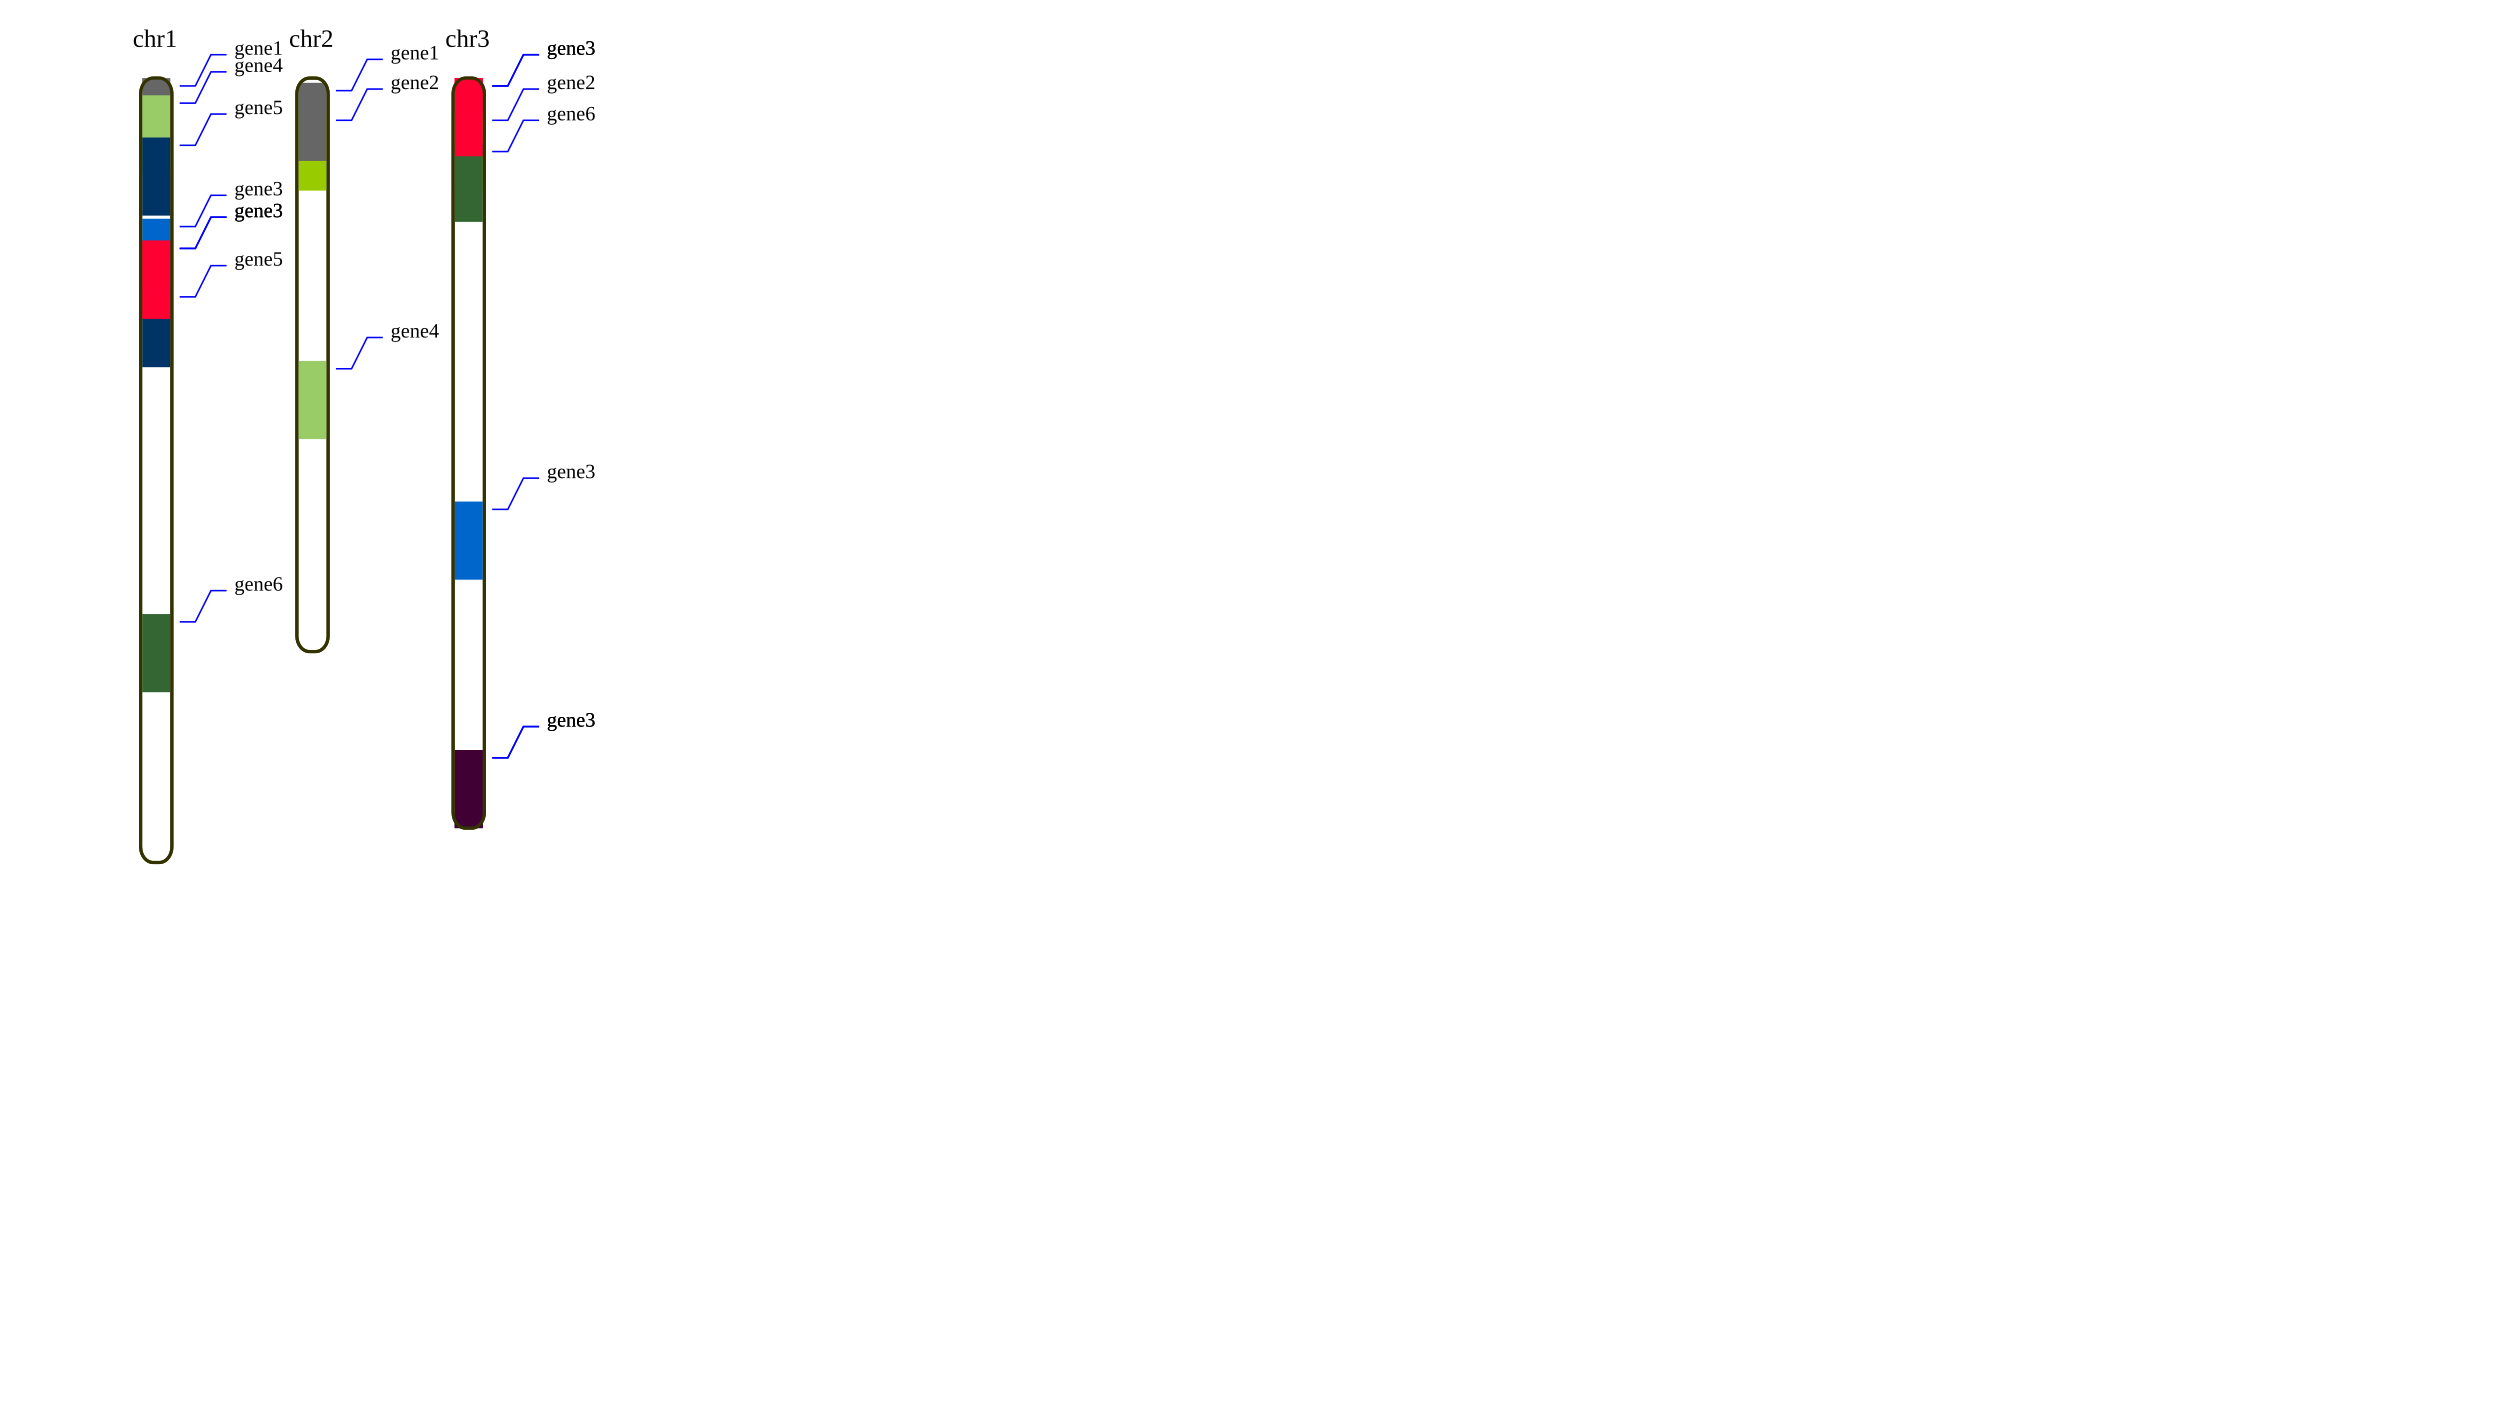
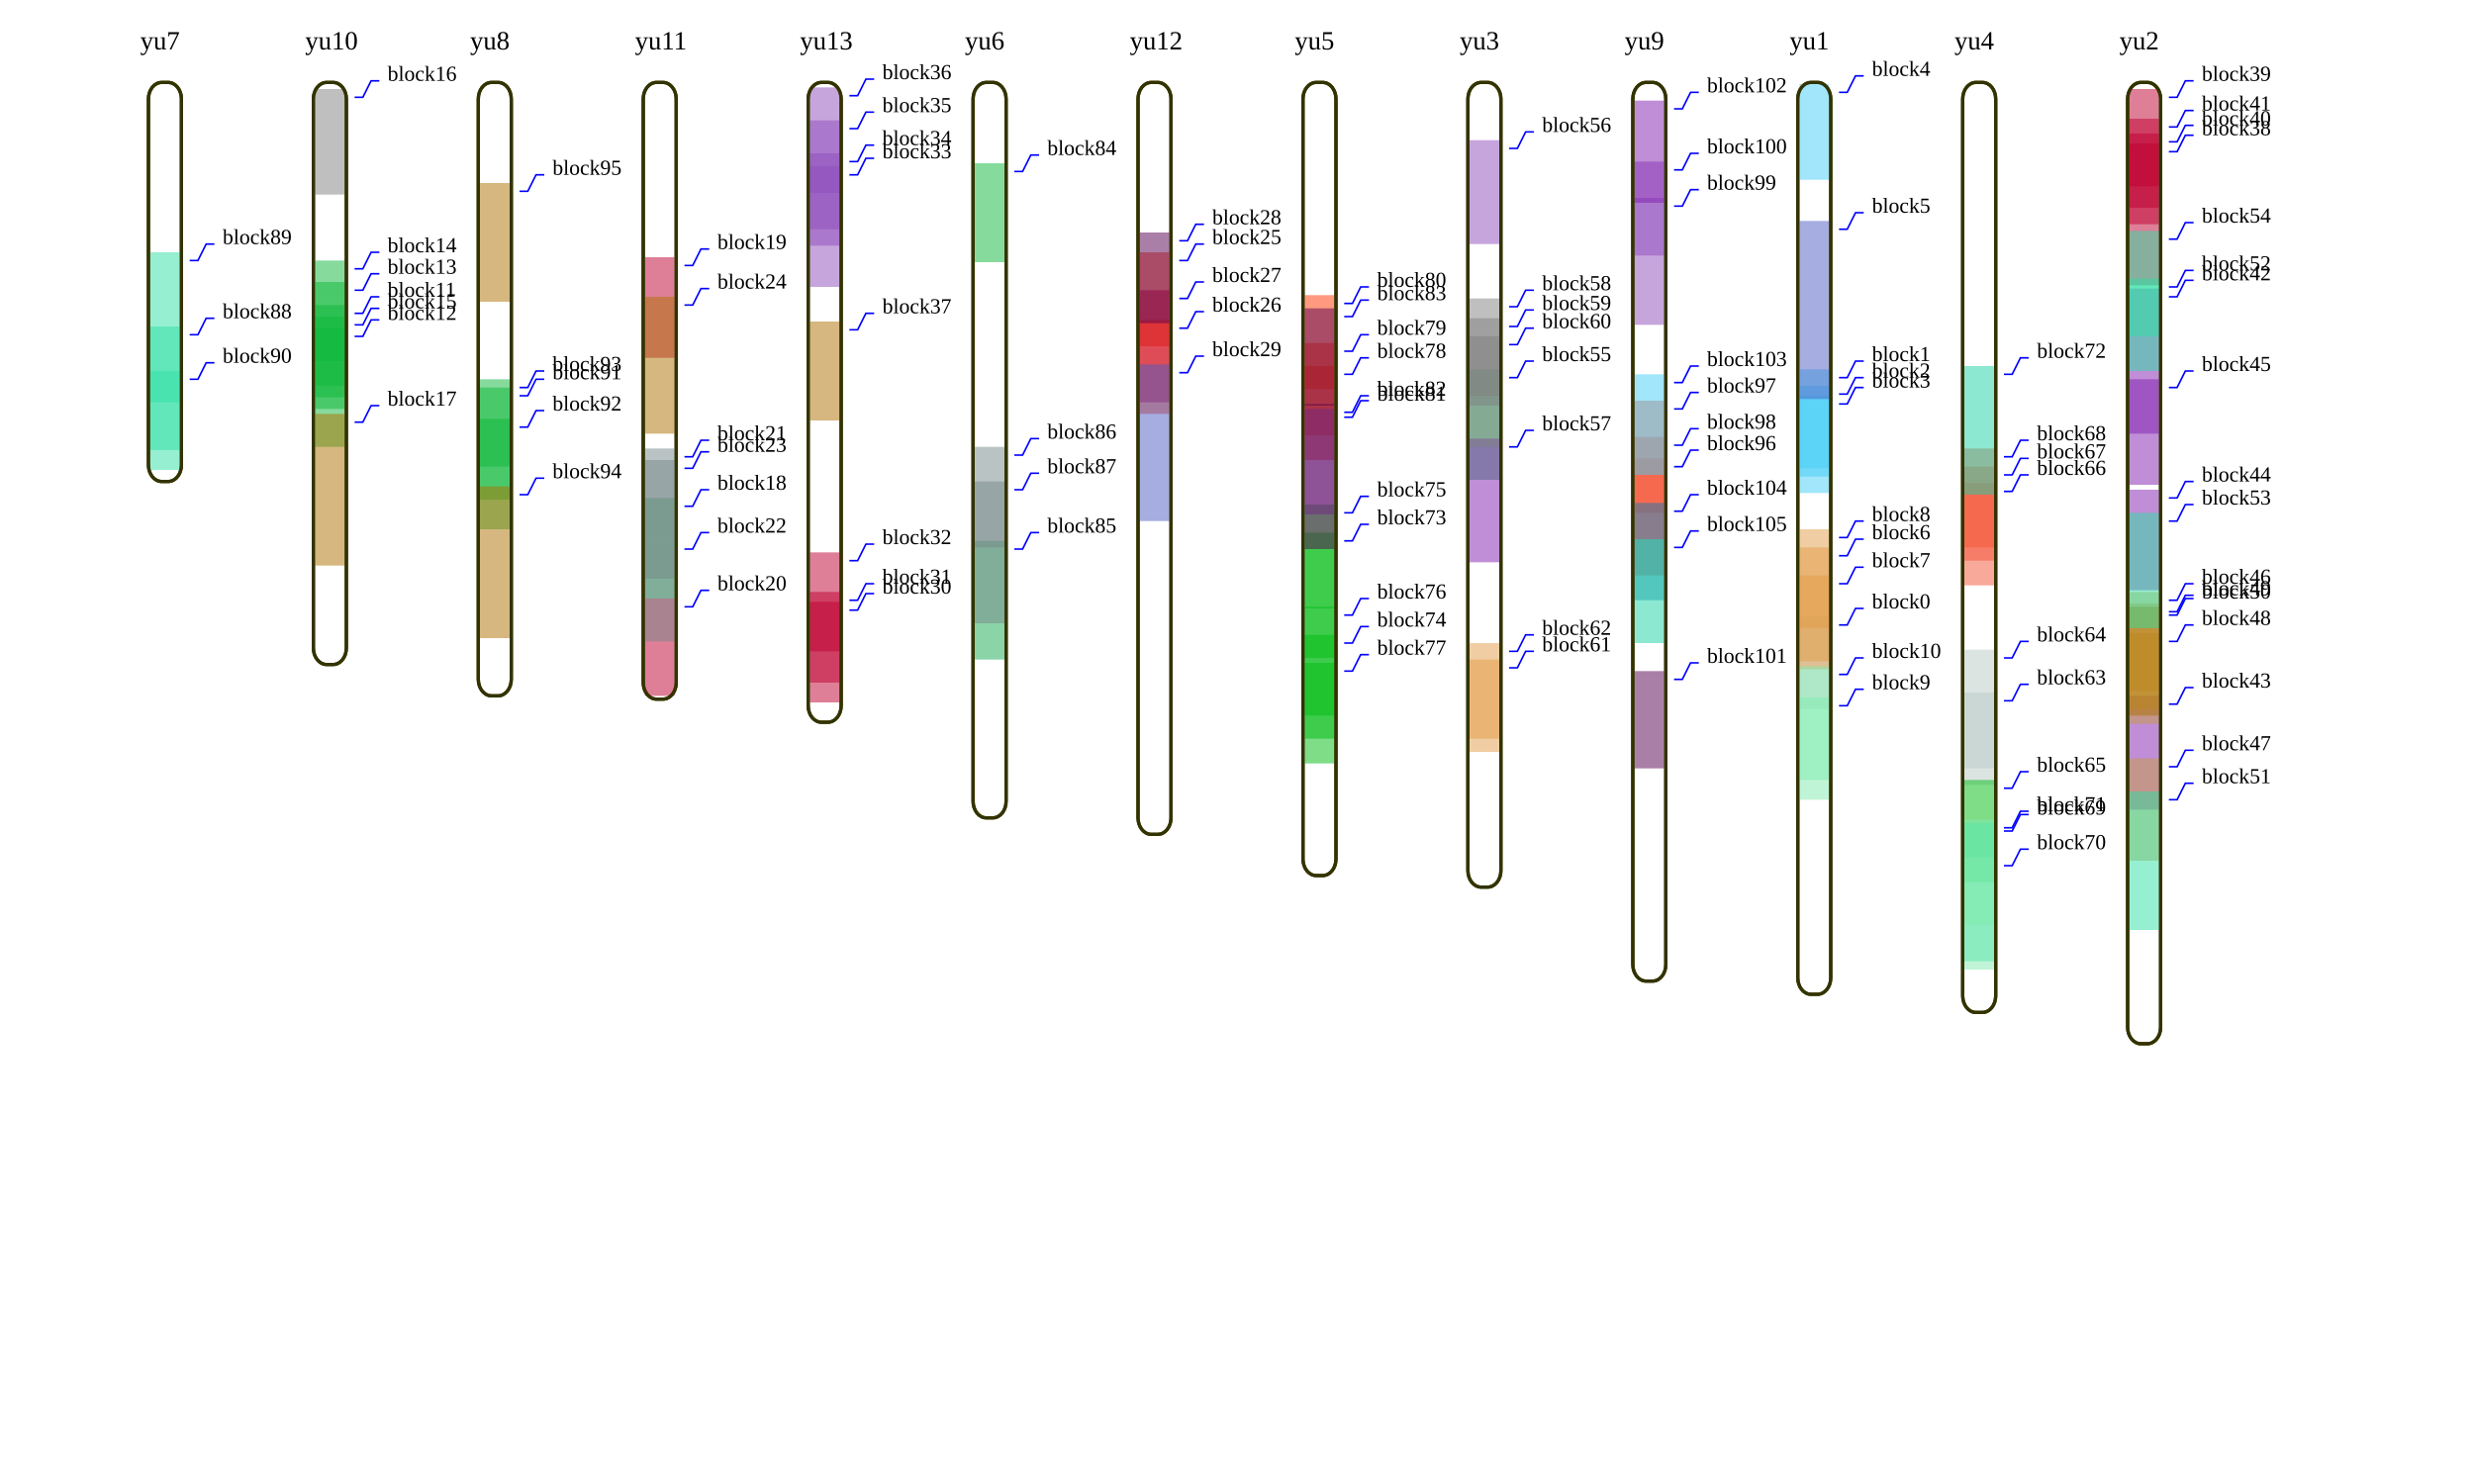
- <svg xmlns="http://www.w3.org/2000/svg" baseProfile="full" height="900" version="1.1" width="1600">
+ <svg xmlns="http://www.w3.org/2000/svg" baseProfile="full" height="900" version="1.1" width="1500">
  <defs />
-   <g id="chr1" stroke="green">
-     <rect fill="none" height="502" rx="8px" ry="10px" stroke="#333300" stroke-width="2px" width="20" x="90" y="50" />
-     <text fill="black" font-size="16" stroke-width="0" x="85" y="30">chr1</text>
-     <polyline fill="none" points="115,55 125,55 135,35 145,35" stroke="blue" />
-     <text fill="black" font-size="13" stroke-width="0" x="150" y="35">gene1</text>
-     <rect fill="#666666" height="50" stroke="black" stroke-width="0" width="18" x="91" y="50" />
-     <polyline fill="none" points="115,145 125,145 135,125 145,125" stroke="blue" />
-     <text fill="black" font-size="13" stroke-width="0" x="150" y="125">gene3</text>
-     <rect fill="#0066CC" height="50" stroke="black" stroke-width="0" width="18" x="91" y="140" />
-     <polyline fill="none" points="115,66 125,66 135,46 145,46" stroke="blue" />
-     <text fill="black" font-size="13" stroke-width="0" x="150" y="46">gene4</text>
-     <rect fill="#99CC66" height="50" stroke="black" stroke-width="0" width="18" x="91" y="61" />
-     <polyline fill="none" points="115,190 125,190 135,170 145,170" stroke="blue" />
-     <text fill="black" font-size="13" stroke-width="0" x="150" y="170">gene5</text>
-     <rect fill="#003366" height="50" stroke="black" stroke-width="0" width="18" x="91" y="185" />
-     <polyline fill="none" points="115,398 125,398 135,378 145,378" stroke="blue" />
-     <text fill="black" font-size="13" stroke-width="0" x="150" y="378">gene6</text>
-     <rect fill="#336633" height="50" stroke="black" stroke-width="0" width="18" x="91" y="393" />
-     <polyline fill="none" points="115,159 125,159 135,139 145,139" stroke="blue" />
-     <text fill="black" font-size="13" stroke-width="0" x="150" y="139">gene3</text>
-     <rect fill="#FF0033" height="50" stroke="black" stroke-width="0" width="18" x="91" y="154" />
-     <polyline fill="none" points="115,93 125,93 135,73 145,73" stroke="blue" />
-     <text fill="black" font-size="13" stroke-width="0" x="150" y="73">gene5</text>
-     <rect fill="#003366" height="50" stroke="black" stroke-width="0" width="18" x="91" y="88" />
-     <polyline fill="none" points="115,159 125,159 135,139 145,139" stroke="blue" />
-     <text fill="black" font-size="13" stroke-width="0" x="150" y="139">gene3</text>
-     <rect fill="#FF0033" height="50" stroke="black" stroke-width="0" width="18" x="91" y="154" />
-     <rect fill="none" height="502" rx="8px" ry="10px" stroke="#333300" stroke-width="2px" width="20" x="90" y="50" />
-   </g>
-   <g id="chr2" stroke="green">
-     <rect fill="none" height="367" rx="8px" ry="10px" stroke="#333300" stroke-width="2px" width="20" x="190" y="50" />
-     <text fill="black" font-size="16" stroke-width="0" x="185" y="30">chr2</text>
-     <polyline fill="none" points="215,77 225,77 235,57 245,57" stroke="blue" />
-     <text fill="black" font-size="13" stroke-width="0" x="250" y="57">gene2</text>
-     <rect fill="#99CC00" height="50" stroke="black" stroke-width="0" width="18" x="191" y="72" />
-     <polyline fill="none" points="215,58 225,58 235,38 245,38" stroke="blue" />
-     <text fill="black" font-size="13" stroke-width="0" x="250" y="38">gene1</text>
-     <rect fill="#666666" height="50" stroke="black" stroke-width="0" width="18" x="191" y="53" />
-     <polyline fill="none" points="215,236 225,236 235,216 245,216" stroke="blue" />
-     <text fill="black" font-size="13" stroke-width="0" x="250" y="216">gene4</text>
-     <rect fill="#99CC66" height="50" stroke="black" stroke-width="0" width="18" x="191" y="231" />
-     <rect fill="none" height="367" rx="8px" ry="10px" stroke="#333300" stroke-width="2px" width="20" x="190" y="50" />
-   </g>
-   <g id="chr3" stroke="green">
-     <rect fill="none" height="480" rx="8px" ry="10px" stroke="#333300" stroke-width="2px" width="20" x="290" y="50" />
-     <text fill="black" font-size="16" stroke-width="0" x="285" y="30">chr3</text>
-     <polyline fill="none" points="315,55 325,55 335,35 345,35" stroke="blue" />
-     <text fill="black" font-size="13" stroke-width="0" x="350" y="35">gene3</text>
-     <rect fill="#FF0033" height="50" stroke="black" stroke-width="0" width="18" x="291" y="50" />
-     <polyline fill="none" points="315,485 325,485 335,465 345,465" stroke="blue" />
-     <text fill="black" font-size="13" stroke-width="0" x="350" y="465">gene3</text>
-     <rect fill="#400033" height="50" stroke="black" stroke-width="0" width="18" x="291" y="480" />
-     <polyline fill="none" points="315,77 325,77 335,57 345,57" stroke="blue" />
-     <text fill="black" font-size="13" stroke-width="0" x="350" y="57">gene2</text>
-     <rect fill="#99CC00" height="50" stroke="black" stroke-width="0" width="18" x="291" y="72" />
-     <polyline fill="none" points="315,326 325,326 335,306 345,306" stroke="blue" />
-     <text fill="black" font-size="13" stroke-width="0" x="350" y="306">gene3</text>
-     <rect fill="#0066CC" height="50" stroke="black" stroke-width="0" width="18" x="291" y="321" />
-     <polyline fill="none" points="315,97 325,97 335,77 345,77" stroke="blue" />
-     <text fill="black" font-size="13" stroke-width="0" x="350" y="77">gene6</text>
-     <rect fill="#336633" height="50" stroke="black" stroke-width="0" width="18" x="291" y="92" />
-     <polyline fill="none" points="315,55 325,55 335,35 345,35" stroke="blue" />
-     <text fill="black" font-size="13" stroke-width="0" x="350" y="35">gene3</text>
-     <rect fill="#FF0033" height="50" stroke="black" stroke-width="0" width="18" x="291" y="50" />
-     <polyline fill="none" points="315,485 325,485 335,465 345,465" stroke="blue" />
-     <text fill="black" font-size="13" stroke-width="0" x="350" y="465">gene3</text>
-     <rect fill="#400033" height="50" stroke="black" stroke-width="0" width="18" x="291" y="480" />
-     <rect fill="none" height="480" rx="8px" ry="10px" stroke="#333300" stroke-width="2px" width="20" x="290" y="50" />
+   <g id="yu7" stroke="green">
+     <rect fill="none" height="242" rx="8px" ry="10px" stroke="#333300" stroke-width="2px" width="20" x="90" y="50" />
+     <text fill="black" font-size="16" stroke-width="0" x="85" y="30">yu7</text>
+     <polyline fill="none" points="115,203 120,203 125,193 130,193" stroke="blue" />
+     <text fill="black" font-size="13" stroke-width="0" x="135" y="193">block88</text>
+     <rect fill="#2edfa3" height="75" opacity="0.5" stroke="black" stroke-width="0" width="18" x="91" y="198" />
+     <polyline fill="none" points="115,158 120,158 125,148 130,148" stroke="blue" />
+     <text fill="black" font-size="13" stroke-width="0" x="135" y="148">block89</text>
+     <rect fill="#2edfa3" height="91" opacity="0.5" stroke="black" stroke-width="0" width="18" x="91" y="153" />
+     <polyline fill="none" points="115,230 120,230 125,220 130,220" stroke="blue" />
+     <text fill="black" font-size="13" stroke-width="0" x="135" y="220">block90</text>
+     <rect fill="#2edfa3" height="60" opacity="0.5" stroke="black" stroke-width="0" width="18" x="91" y="225" />
+     <rect fill="none" height="242" rx="8px" ry="10px" stroke="#333300" stroke-width="2px" width="20" x="90" y="50" />
+   </g>
+   <g id="yu10" stroke="green">
+     <rect fill="none" height="353" rx="8px" ry="10px" stroke="#333300" stroke-width="2px" width="20" x="190" y="50" />
+     <text fill="black" font-size="16" stroke-width="0" x="185" y="30">yu10</text>
+     <polyline fill="none" points="215,190 220,190 225,180 230,180" stroke="blue" />
+     <text fill="black" font-size="13" stroke-width="0" x="235" y="180">block11</text>
+     <rect fill="#0eb83a" height="56" opacity="0.5" stroke="black" stroke-width="0" width="18" x="191" y="185" />
+     <polyline fill="none" points="215,204 220,204 225,194 230,194" stroke="blue" />
+     <text fill="black" font-size="13" stroke-width="0" x="235" y="194">block12</text>
+     <rect fill="#0eb83a" height="72" opacity="0.5" stroke="black" stroke-width="0" width="18" x="191" y="199" />
+     <polyline fill="none" points="215,176 220,176 225,166 230,166" stroke="blue" />
+     <text fill="black" font-size="13" stroke-width="0" x="235" y="166">block13</text>
+     <rect fill="#0eb83a" height="63" opacity="0.5" stroke="black" stroke-width="0" width="18" x="191" y="171" />
+     <polyline fill="none" points="215,163 220,163 225,153 230,153" stroke="blue" />
+     <text fill="black" font-size="13" stroke-width="0" x="235" y="153">block14</text>
+     <rect fill="#0eb83a" height="61" opacity="0.5" stroke="black" stroke-width="0" width="18" x="191" y="158" />
+     <polyline fill="none" points="215,197 220,197 225,187 230,187" stroke="blue" />
+     <text fill="black" font-size="13" stroke-width="0" x="235" y="187">block15</text>
+     <rect fill="#0eb83a" height="56" opacity="0.5" stroke="black" stroke-width="0" width="18" x="191" y="192" />
+     <polyline fill="none" points="215,59 220,59 225,49 230,49" stroke="blue" />
+     <text fill="black" font-size="13" stroke-width="0" x="235" y="49">block16</text>
+     <rect fill="#808080" height="64" opacity="0.5" stroke="black" stroke-width="0" width="18" x="191" y="54" />
+     <polyline fill="none" points="215,256 220,256 225,246 230,246" stroke="blue" />
+     <text fill="black" font-size="13" stroke-width="0" x="235" y="246">block17</text>
+     <rect fill="#ae7000" height="92" opacity="0.5" stroke="black" stroke-width="0" width="18" x="191" y="251" />
+     <rect fill="none" height="353" rx="8px" ry="10px" stroke="#333300" stroke-width="2px" width="20" x="190" y="50" />
+   </g>
+   <g id="yu8" stroke="green">
+     <rect fill="none" height="372" rx="8px" ry="10px" stroke="#333300" stroke-width="2px" width="20" x="290" y="50" />
+     <text fill="black" font-size="16" stroke-width="0" x="285" y="30">yu8</text>
+     <polyline fill="none" points="315,240 320,240 325,230 330,230" stroke="blue" />
+     <text fill="black" font-size="13" stroke-width="0" x="335" y="230">block91</text>
+     <rect fill="#0eb83a" height="68" opacity="0.5" stroke="black" stroke-width="0" width="18" x="291" y="235" />
+     <polyline fill="none" points="315,259 320,259 325,249 330,249" stroke="blue" />
+     <text fill="black" font-size="13" stroke-width="0" x="335" y="249">block92</text>
+     <rect fill="#0eb83a" height="67" opacity="0.5" stroke="black" stroke-width="0" width="18" x="291" y="254" />
+     <polyline fill="none" points="315,235 320,235 325,225 330,225" stroke="blue" />
+     <text fill="black" font-size="13" stroke-width="0" x="335" y="225">block93</text>
+     <rect fill="#0eb83a" height="53" opacity="0.5" stroke="black" stroke-width="0" width="18" x="291" y="230" />
+     <polyline fill="none" points="315,300 320,300 325,290 330,290" stroke="blue" />
+     <text fill="black" font-size="13" stroke-width="0" x="335" y="290">block94</text>
+     <rect fill="#ae7000" height="92" opacity="0.5" stroke="black" stroke-width="0" width="18" x="291" y="295" />
+     <polyline fill="none" points="315,116 320,116 325,106 330,106" stroke="blue" />
+     <text fill="black" font-size="13" stroke-width="0" x="335" y="106">block95</text>
+     <rect fill="#ae7000" height="72" opacity="0.5" stroke="black" stroke-width="0" width="18" x="291" y="111" />
+     <rect fill="none" height="372" rx="8px" ry="10px" stroke="#333300" stroke-width="2px" width="20" x="290" y="50" />
+   </g>
+   <g id="yu11" stroke="green">
+     <rect fill="none" height="374" rx="8px" ry="10px" stroke="#333300" stroke-width="2px" width="20" x="390" y="50" />
+     <text fill="black" font-size="16" stroke-width="0" x="385" y="30">yu11</text>
+     <polyline fill="none" points="415,307 420,307 425,297 430,297" stroke="blue" />
+     <text fill="black" font-size="13" stroke-width="0" x="435" y="297">block18</text>
+     <rect fill="#16a951" height="61" opacity="0.5" stroke="black" stroke-width="0" width="18" x="391" y="302" />
+     <polyline fill="none" points="415,161 420,161 425,151 430,151" stroke="blue" />
+     <text fill="black" font-size="13" stroke-width="0" x="435" y="151">block19</text>
+     <rect fill="#be002f" height="61" opacity="0.5" stroke="black" stroke-width="0" width="18" x="391" y="156" />
+     <polyline fill="none" points="415,368 420,368 425,358 430,358" stroke="blue" />
+     <text fill="black" font-size="13" stroke-width="0" x="435" y="358">block20</text>
+     <rect fill="#be002f" height="59" opacity="0.5" stroke="black" stroke-width="0" width="18" x="391" y="363" />
+     <polyline fill="none" points="415,277 420,277 425,267 430,267" stroke="blue" />
+     <text fill="black" font-size="13" stroke-width="0" x="435" y="267">block21</text>
+     <rect fill="#75878a" height="56" opacity="0.5" stroke="black" stroke-width="0" width="18" x="391" y="272" />
+     <polyline fill="none" points="415,333 420,333 425,323 430,323" stroke="blue" />
+     <text fill="black" font-size="13" stroke-width="0" x="435" y="323">block22</text>
+     <rect fill="#75878a" height="61" opacity="0.5" stroke="black" stroke-width="0" width="18" x="391" y="328" />
+     <polyline fill="none" points="415,284 420,284 425,274 430,274" stroke="blue" />
+     <text fill="black" font-size="13" stroke-width="0" x="435" y="274">block23</text>
+     <rect fill="#75878a" height="72" opacity="0.5" stroke="black" stroke-width="0" width="18" x="391" y="279" />
+     <polyline fill="none" points="415,185 420,185 425,175 430,175" stroke="blue" />
+     <text fill="black" font-size="13" stroke-width="0" x="435" y="175">block24</text>
+     <rect fill="#ae7000" height="83" opacity="0.5" stroke="black" stroke-width="0" width="18" x="391" y="180" />
+     <rect fill="none" height="374" rx="8px" ry="10px" stroke="#333300" stroke-width="2px" width="20" x="390" y="50" />
+   </g>
+   <g id="yu13" stroke="green">
+     <rect fill="none" height="388" rx="8px" ry="10px" stroke="#333300" stroke-width="2px" width="20" x="490" y="50" />
+     <text fill="black" font-size="16" stroke-width="0" x="485" y="30">yu13</text>
+     <polyline fill="none" points="515,370 520,370 525,360 530,360" stroke="blue" />
+     <text fill="black" font-size="13" stroke-width="0" x="535" y="360">block30</text>
+     <rect fill="#be002f" height="61" opacity="0.5" stroke="black" stroke-width="0" width="18" x="491" y="365" />
+     <polyline fill="none" points="515,364 520,364 525,354 530,354" stroke="blue" />
+     <text fill="black" font-size="13" stroke-width="0" x="535" y="354">block31</text>
+     <rect fill="#be002f" height="55" opacity="0.5" stroke="black" stroke-width="0" width="18" x="491" y="359" />
+     <polyline fill="none" points="515,340 520,340 525,330 530,330" stroke="blue" />
+     <text fill="black" font-size="13" stroke-width="0" x="535" y="330">block32</text>
+     <rect fill="#be002f" height="60" opacity="0.5" stroke="black" stroke-width="0" width="18" x="491" y="335" />
+     <polyline fill="none" points="515,106 520,106 525,96 530,96" stroke="blue" />
+     <text fill="black" font-size="13" stroke-width="0" x="535" y="96">block33</text>
+     <rect fill="#8d4bbb" height="73" opacity="0.5" stroke="black" stroke-width="0" width="18" x="491" y="101" />
+     <polyline fill="none" points="515,98 520,98 525,88 530,88" stroke="blue" />
+     <text fill="black" font-size="13" stroke-width="0" x="535" y="88">block34</text>
+     <rect fill="#8d4bbb" height="56" opacity="0.5" stroke="black" stroke-width="0" width="18" x="491" y="93" />
+     <polyline fill="none" points="515,78 520,78 525,68 530,68" stroke="blue" />
+     <text fill="black" font-size="13" stroke-width="0" x="535" y="68">block35</text>
+     <rect fill="#8d4bbb" height="66" opacity="0.5" stroke="black" stroke-width="0" width="18" x="491" y="73" />
+     <polyline fill="none" points="515,58 520,58 525,48 530,48" stroke="blue" />
+     <text fill="black" font-size="13" stroke-width="0" x="535" y="48">block36</text>
+     <rect fill="#8d4bbb" height="64" opacity="0.5" stroke="black" stroke-width="0" width="18" x="491" y="53" />
+     <polyline fill="none" points="515,200 520,200 525,190 530,190" stroke="blue" />
+     <text fill="black" font-size="13" stroke-width="0" x="535" y="190">block37</text>
+     <rect fill="#ae7000" height="60" opacity="0.5" stroke="black" stroke-width="0" width="18" x="491" y="195" />
+     <rect fill="none" height="388" rx="8px" ry="10px" stroke="#333300" stroke-width="2px" width="20" x="490" y="50" />
+   </g>
+   <g id="yu6" stroke="green">
+     <rect fill="none" height="446" rx="8px" ry="10px" stroke="#333300" stroke-width="2px" width="20" x="590" y="50" />
+     <text fill="black" font-size="16" stroke-width="0" x="585" y="30">yu6</text>
+     <polyline fill="none" points="615,104 620,104 625,94 630,94" stroke="blue" />
+     <text fill="black" font-size="13" stroke-width="0" x="635" y="94">block84</text>
+     <rect fill="#0eb83a" height="60" opacity="0.5" stroke="black" stroke-width="0" width="18" x="591" y="99" />
+     <polyline fill="none" points="615,333 620,333 625,323 630,323" stroke="blue" />
+     <text fill="black" font-size="13" stroke-width="0" x="635" y="323">block85</text>
+     <rect fill="#16a951" height="72" opacity="0.5" stroke="black" stroke-width="0" width="18" x="591" y="328" />
+     <polyline fill="none" points="615,276 620,276 625,266 630,266" stroke="blue" />
+     <text fill="black" font-size="13" stroke-width="0" x="635" y="266">block86</text>
+     <rect fill="#75878a" height="61" opacity="0.5" stroke="black" stroke-width="0" width="18" x="591" y="271" />
+     <polyline fill="none" points="615,297 620,297 625,287 630,287" stroke="blue" />
+     <text fill="black" font-size="13" stroke-width="0" x="635" y="287">block87</text>
+     <rect fill="#75878a" height="86" opacity="0.5" stroke="black" stroke-width="0" width="18" x="591" y="292" />
+     <rect fill="none" height="446" rx="8px" ry="10px" stroke="#333300" stroke-width="2px" width="20" x="590" y="50" />
+   </g>
+   <g id="yu12" stroke="green">
+     <rect fill="none" height="456" rx="8px" ry="10px" stroke="#333300" stroke-width="2px" width="20" x="690" y="50" />
+     <text fill="black" font-size="16" stroke-width="0" x="685" y="30">yu12</text>
+     <polyline fill="none" points="715,158 720,158 725,148 730,148" stroke="blue" />
+     <text fill="black" font-size="13" stroke-width="0" x="735" y="148">block25</text>
+     <rect fill="#ff3300" height="57" opacity="0.5" stroke="black" stroke-width="0" width="18" x="691" y="153" />
+     <polyline fill="none" points="715,199 720,199 725,189 730,189" stroke="blue" />
+     <text fill="black" font-size="13" stroke-width="0" x="735" y="189">block26</text>
+     <rect fill="#ff3300" height="57" opacity="0.5" stroke="black" stroke-width="0" width="18" x="691" y="194" />
+     <polyline fill="none" points="715,181 720,181 725,171 730,171" stroke="blue" />
+     <text fill="black" font-size="13" stroke-width="0" x="735" y="171">block27</text>
+     <rect fill="#be002f" height="68" opacity="0.5" stroke="black" stroke-width="0" width="18" x="691" y="176" />
+     <polyline fill="none" points="715,146 720,146 725,136 730,136" stroke="blue" />
+     <text fill="black" font-size="13" stroke-width="0" x="735" y="136">block28</text>
+     <rect fill="#56004f" height="55" opacity="0.5" stroke="black" stroke-width="0" width="18" x="691" y="141" />
+     <polyline fill="none" points="715,226 720,226 725,216 730,216" stroke="blue" />
+     <text fill="black" font-size="13" stroke-width="0" x="735" y="216">block29</text>
+     <rect fill="#4b5cc4" height="95" opacity="0.5" stroke="black" stroke-width="0" width="18" x="691" y="221" />
+     <rect fill="none" height="456" rx="8px" ry="10px" stroke="#333300" stroke-width="2px" width="20" x="690" y="50" />
+   </g>
+   <g id="yu5" stroke="green">
+     <rect fill="none" height="481" rx="8px" ry="10px" stroke="#333300" stroke-width="2px" width="20" x="790" y="50" />
+     <text fill="black" font-size="16" stroke-width="0" x="785" y="30">yu5</text>
+     <polyline fill="none" points="815,328 820,328 825,318 830,318" stroke="blue" />
+     <text fill="black" font-size="13" stroke-width="0" x="835" y="318">block73</text>
+     <rect fill="#00bc12" height="76" opacity="0.5" stroke="black" stroke-width="0" width="18" x="791" y="323" />
+     <polyline fill="none" points="815,390 820,390 825,380 830,380" stroke="blue" />
+     <text fill="black" font-size="13" stroke-width="0" x="835" y="380">block74</text>
+     <rect fill="#00bc12" height="63" opacity="0.5" stroke="black" stroke-width="0" width="18" x="791" y="385" />
+     <polyline fill="none" points="815,311 820,311 825,301 830,301" stroke="blue" />
+     <text fill="black" font-size="13" stroke-width="0" x="835" y="301">block75</text>
+     <rect fill="#00bc12" height="63" opacity="0.5" stroke="black" stroke-width="0" width="18" x="791" y="306" />
+     <polyline fill="none" points="815,373 820,373 825,363 830,363" stroke="blue" />
+     <text fill="black" font-size="13" stroke-width="0" x="835" y="363">block76</text>
+     <rect fill="#00bc12" height="66" opacity="0.5" stroke="black" stroke-width="0" width="18" x="791" y="368" />
+     <polyline fill="none" points="815,407 820,407 825,397 830,397" stroke="blue" />
+     <text fill="black" font-size="13" stroke-width="0" x="835" y="397">block77</text>
+     <rect fill="#00bc12" height="61" opacity="0.5" stroke="black" stroke-width="0" width="18" x="791" y="402" />
+     <polyline fill="none" points="815,227 820,227 825,217 830,217" stroke="blue" />
+     <text fill="black" font-size="13" stroke-width="0" x="835" y="217">block78</text>
+     <rect fill="#ff3300" height="57" opacity="0.5" stroke="black" stroke-width="0" width="18" x="791" y="222" />
+     <polyline fill="none" points="815,213 820,213 825,203 830,203" stroke="blue" />
+     <text fill="black" font-size="13" stroke-width="0" x="835" y="203">block79</text>
+     <rect fill="#ff3300" height="56" opacity="0.5" stroke="black" stroke-width="0" width="18" x="791" y="208" />
+     <polyline fill="none" points="815,184 820,184 825,174 830,174" stroke="blue" />
+     <text fill="black" font-size="13" stroke-width="0" x="835" y="174">block80</text>
+     <rect fill="#ff3300" height="57" opacity="0.5" stroke="black" stroke-width="0" width="18" x="791" y="179" />
+     <polyline fill="none" points="815,253 820,253 825,243 830,243" stroke="blue" />
+     <text fill="black" font-size="13" stroke-width="0" x="835" y="243">block81</text>
+     <rect fill="#8d4bbb" height="64" opacity="0.5" stroke="black" stroke-width="0" width="18" x="791" y="248" />
+     <polyline fill="none" points="815,250 820,250 825,240 830,240" stroke="blue" />
+     <text fill="black" font-size="13" stroke-width="0" x="835" y="240">block82</text>
+     <rect fill="#56004f" height="88" opacity="0.5" stroke="black" stroke-width="0" width="18" x="791" y="245" />
+     <polyline fill="none" points="815,192 820,192 825,182 830,182" stroke="blue" />
+     <text fill="black" font-size="13" stroke-width="0" x="835" y="182">block83</text>
+     <rect fill="#56004f" height="59" opacity="0.5" stroke="black" stroke-width="0" width="18" x="791" y="187" />
+     <rect fill="none" height="481" rx="8px" ry="10px" stroke="#333300" stroke-width="2px" width="20" x="790" y="50" />
+   </g>
+   <g id="yu3" stroke="green">
+     <rect fill="none" height="488" rx="8px" ry="10px" stroke="#333300" stroke-width="2px" width="20" x="890" y="50" />
+     <text fill="black" font-size="16" stroke-width="0" x="885" y="30">yu3</text>
+     <polyline fill="none" points="915,229 920,229 925,219 930,219" stroke="blue" />
+     <text fill="black" font-size="13" stroke-width="0" x="935" y="219">block55</text>
+     <rect fill="#16a951" height="67" opacity="0.5" stroke="black" stroke-width="0" width="18" x="891" y="224" />
+     <polyline fill="none" points="915,90 920,90 925,80 930,80" stroke="blue" />
+     <text fill="black" font-size="13" stroke-width="0" x="935" y="80">block56</text>
+     <rect fill="#8d4bbb" height="63" opacity="0.5" stroke="black" stroke-width="0" width="18" x="891" y="85" />
+     <polyline fill="none" points="915,271 920,271 925,261 930,261" stroke="blue" />
+     <text fill="black" font-size="13" stroke-width="0" x="935" y="261">block57</text>
+     <rect fill="#801dae" height="75" opacity="0.5" stroke="black" stroke-width="0" width="18" x="891" y="266" />
+     <polyline fill="none" points="915,186 920,186 925,176 930,176" stroke="blue" />
+     <text fill="black" font-size="13" stroke-width="0" x="935" y="176">block58</text>
+     <rect fill="#808080" height="59" opacity="0.5" stroke="black" stroke-width="0" width="18" x="891" y="181" />
+     <polyline fill="none" points="915,198 920,198 925,188 930,188" stroke="blue" />
+     <text fill="black" font-size="13" stroke-width="0" x="935" y="188">block59</text>
+     <rect fill="#808080" height="53" opacity="0.5" stroke="black" stroke-width="0" width="18" x="891" y="193" />
+     <polyline fill="none" points="915,209 920,209 925,199 930,199" stroke="blue" />
+     <text fill="black" font-size="13" stroke-width="0" x="935" y="199">block60</text>
+     <rect fill="#808080" height="67" opacity="0.5" stroke="black" stroke-width="0" width="18" x="891" y="204" />
+     <polyline fill="none" points="915,405 920,405 925,395 930,395" stroke="blue" />
+     <text fill="black" font-size="13" stroke-width="0" x="935" y="395">block61</text>
+     <rect fill="#e29c45" height="56" opacity="0.5" stroke="black" stroke-width="0" width="18" x="891" y="400" />
+     <polyline fill="none" points="915,395 920,395 925,385 930,385" stroke="blue" />
+     <text fill="black" font-size="13" stroke-width="0" x="935" y="385">block62</text>
+     <rect fill="#e29c45" height="58" opacity="0.5" stroke="black" stroke-width="0" width="18" x="891" y="390" />
+     <rect fill="none" height="488" rx="8px" ry="10px" stroke="#333300" stroke-width="2px" width="20" x="890" y="50" />
+   </g>
+   <g id="yu9" stroke="green">
+     <rect fill="none" height="545" rx="8px" ry="10px" stroke="#333300" stroke-width="2px" width="20" x="990" y="50" />
+     <text fill="black" font-size="16" stroke-width="0" x="985" y="30">yu9</text>
+     <polyline fill="none" points="1015,283 1020,283 1025,273 1030,273" stroke="blue" />
+     <text fill="black" font-size="13" stroke-width="0" x="1035" y="273">block96</text>
+     <rect fill="#f35336" height="71" opacity="0.5" stroke="black" stroke-width="0" width="18" x="991" y="278" />
+     <polyline fill="none" points="1015,248 1020,248 1025,238 1030,238" stroke="blue" />
+     <text fill="black" font-size="13" stroke-width="0" x="1035" y="238">block97</text>
+     <rect fill="#f35336" height="68" opacity="0.5" stroke="black" stroke-width="0" width="18" x="991" y="243" />
+     <polyline fill="none" points="1015,270 1020,270 1025,260 1030,260" stroke="blue" />
+     <text fill="black" font-size="13" stroke-width="0" x="1035" y="260">block98</text>
+     <rect fill="#f35336" height="62" opacity="0.5" stroke="black" stroke-width="0" width="18" x="991" y="265" />
+     <polyline fill="none" points="1015,103 1020,103 1025,93 1030,93" stroke="blue" />
+     <text fill="black" font-size="13" stroke-width="0" x="1035" y="93">block100</text>
+     <rect fill="#8d4bbb" height="57" opacity="0.5" stroke="black" stroke-width="0" width="18" x="991" y="98" />
+     <polyline fill="none" points="1015,125 1020,125 1025,115 1030,115" stroke="blue" />
+     <text fill="black" font-size="13" stroke-width="0" x="1035" y="115">block99</text>
+     <rect fill="#8d4bbb" height="77" opacity="0.5" stroke="black" stroke-width="0" width="18" x="991" y="120" />
+     <polyline fill="none" points="1015,412 1020,412 1025,402 1030,402" stroke="blue" />
+     <text fill="black" font-size="13" stroke-width="0" x="1035" y="402">block101</text>
+     <rect fill="#56004f" height="59" opacity="0.5" stroke="black" stroke-width="0" width="18" x="991" y="407" />
+     <polyline fill="none" points="1015,66 1020,66 1025,56 1030,56" stroke="blue" />
+     <text fill="black" font-size="13" stroke-width="0" x="1035" y="56">block102</text>
+     <rect fill="#801dae" height="62" opacity="0.5" stroke="black" stroke-width="0" width="18" x="991" y="61" />
+     <polyline fill="none" points="1015,232 1020,232 1025,222 1030,222" stroke="blue" />
+     <text fill="black" font-size="13" stroke-width="0" x="1035" y="222">block103</text>
+     <rect fill="#44cef6" height="61" opacity="0.5" stroke="black" stroke-width="0" width="18" x="991" y="227" />
+     <polyline fill="none" points="1015,310 1020,310 1025,300 1030,300" stroke="blue" />
+     <text fill="black" font-size="13" stroke-width="0" x="1035" y="300">block104</text>
+     <rect fill="#177cb0" height="59" opacity="0.5" stroke="black" stroke-width="0" width="18" x="991" y="305" />
+     <polyline fill="none" points="1015,332 1020,332 1025,322 1030,322" stroke="blue" />
+     <text fill="black" font-size="13" stroke-width="0" x="1035" y="322">block105</text>
+     <rect fill="#1bd1a5" height="63" opacity="0.5" stroke="black" stroke-width="0" width="18" x="991" y="327" />
+     <rect fill="none" height="545" rx="8px" ry="10px" stroke="#333300" stroke-width="2px" width="20" x="990" y="50" />
+   </g>
+   <g id="yu1" stroke="green">
+     <rect fill="none" height="553" rx="8px" ry="10px" stroke="#333300" stroke-width="2px" width="20" x="1090" y="50" />
+     <text fill="black" font-size="16" stroke-width="0" x="1085" y="30">yu1</text>
+     <polyline fill="none" points="1115,379 1120,379 1125,369 1130,369" stroke="blue" />
+     <text fill="black" font-size="13" stroke-width="0" x="1135" y="369">block0</text>
+     <rect fill="#bacac6" height="56" opacity="0.5" stroke="black" stroke-width="0" width="18" x="1091" y="374" />
+     <polyline fill="none" points="1115,229 1120,229 1125,219 1130,219" stroke="blue" />
+     <text fill="black" font-size="13" stroke-width="0" x="1135" y="219">block1</text>
+     <rect fill="#44cef6" height="60" opacity="0.5" stroke="black" stroke-width="0" width="18" x="1091" y="224" />
+     <polyline fill="none" points="1115,239 1120,239 1125,229 1130,229" stroke="blue" />
+     <text fill="black" font-size="13" stroke-width="0" x="1135" y="229">block2</text>
+     <rect fill="#44cef6" height="55" opacity="0.5" stroke="black" stroke-width="0" width="18" x="1091" y="234" />
+     <polyline fill="none" points="1115,245 1120,245 1125,235 1130,235" stroke="blue" />
+     <text fill="black" font-size="13" stroke-width="0" x="1135" y="235">block3</text>
+     <rect fill="#44cef6" height="59" opacity="0.5" stroke="black" stroke-width="0" width="18" x="1091" y="240" />
+     <polyline fill="none" points="1115,56 1120,56 1125,46 1130,46" stroke="blue" />
+     <text fill="black" font-size="13" stroke-width="0" x="1135" y="46">block4</text>
+     <rect fill="#44cef6" height="58" opacity="0.5" stroke="black" stroke-width="0" width="18" x="1091" y="51" />
+     <polyline fill="none" points="1115,139 1120,139 1125,129 1130,129" stroke="blue" />
+     <text fill="black" font-size="13" stroke-width="0" x="1135" y="129">block5</text>
+     <rect fill="#4b5cc4" height="108" opacity="0.5" stroke="black" stroke-width="0" width="18" x="1091" y="134" />
+     <polyline fill="none" points="1115,337 1120,337 1125,327 1130,327" stroke="blue" />
+     <text fill="black" font-size="13" stroke-width="0" x="1135" y="327">block6</text>
+     <rect fill="#e29c45" height="69" opacity="0.5" stroke="black" stroke-width="0" width="18" x="1091" y="332" />
+     <polyline fill="none" points="1115,354 1120,354 1125,344 1130,344" stroke="blue" />
+     <text fill="black" font-size="13" stroke-width="0" x="1135" y="344">block7</text>
+     <rect fill="#e29c45" height="57" opacity="0.5" stroke="black" stroke-width="0" width="18" x="1091" y="349" />
+     <polyline fill="none" points="1115,326 1120,326 1125,316 1130,316" stroke="blue" />
+     <text fill="black" font-size="13" stroke-width="0" x="1135" y="316">block8</text>
+     <rect fill="#e29c45" height="60" opacity="0.5" stroke="black" stroke-width="0" width="18" x="1091" y="321" />
+     <polyline fill="none" points="1115,409 1120,409 1125,399 1130,399" stroke="blue" />
+     <text fill="black" font-size="13" stroke-width="0" x="1135" y="399">block10</text>
+     <rect fill="#7fecad" height="69" opacity="0.5" stroke="black" stroke-width="0" width="18" x="1091" y="404" />
+     <polyline fill="none" points="1115,428 1120,428 1125,418 1130,418" stroke="blue" />
+     <text fill="black" font-size="13" stroke-width="0" x="1135" y="418">block9</text>
+     <rect fill="#7fecad" height="62" opacity="0.5" stroke="black" stroke-width="0" width="18" x="1091" y="423" />
+     <rect fill="none" height="553" rx="8px" ry="10px" stroke="#333300" stroke-width="2px" width="20" x="1090" y="50" />
+   </g>
+   <g id="yu4" stroke="green">
+     <rect fill="none" height="564" rx="8px" ry="10px" stroke="#333300" stroke-width="2px" width="20" x="1190" y="50" />
+     <text fill="black" font-size="16" stroke-width="0" x="1185" y="30">yu4</text>
+     <polyline fill="none" points="1215,425 1220,425 1225,415 1230,415" stroke="blue" />
+     <text fill="black" font-size="13" stroke-width="0" x="1235" y="415">block63</text>
+     <rect fill="#bacac6" height="56" opacity="0.5" stroke="black" stroke-width="0" width="18" x="1191" y="420" />
+     <polyline fill="none" points="1215,399 1220,399 1225,389 1230,389" stroke="blue" />
+     <text fill="black" font-size="13" stroke-width="0" x="1235" y="389">block64</text>
+     <rect fill="#bacac6" height="72" opacity="0.5" stroke="black" stroke-width="0" width="18" x="1191" y="394" />
+     <polyline fill="none" points="1215,478 1220,478 1225,468 1230,468" stroke="blue" />
+     <text fill="black" font-size="13" stroke-width="0" x="1235" y="468">block65</text>
+     <rect fill="#00bc12" height="62" opacity="0.5" stroke="black" stroke-width="0" width="18" x="1191" y="473" />
+     <polyline fill="none" points="1215,298 1220,298 1225,288 1230,288" stroke="blue" />
+     <text fill="black" font-size="13" stroke-width="0" x="1235" y="288">block66</text>
+     <rect fill="#f35336" height="62" opacity="0.5" stroke="black" stroke-width="0" width="18" x="1191" y="293" />
+     <polyline fill="none" points="1215,288 1220,288 1225,278 1230,278" stroke="blue" />
+     <text fill="black" font-size="13" stroke-width="0" x="1235" y="278">block67</text>
+     <rect fill="#f35336" height="57" opacity="0.5" stroke="black" stroke-width="0" width="18" x="1191" y="283" />
+     <polyline fill="none" points="1215,277 1220,277 1225,267 1230,267" stroke="blue" />
+     <text fill="black" font-size="13" stroke-width="0" x="1235" y="267">block68</text>
+     <rect fill="#f35336" height="60" opacity="0.5" stroke="black" stroke-width="0" width="18" x="1191" y="272" />
+     <polyline fill="none" points="1215,504 1220,504 1225,494 1230,494" stroke="blue" />
+     <text fill="black" font-size="13" stroke-width="0" x="1235" y="494">block69</text>
+     <rect fill="#2edfa3" height="84" opacity="0.5" stroke="black" stroke-width="0" width="18" x="1191" y="499" />
+     <polyline fill="none" points="1215,525 1220,525 1225,515 1230,515" stroke="blue" />
+     <text fill="black" font-size="13" stroke-width="0" x="1235" y="515">block70</text>
+     <rect fill="#7fecad" height="68" opacity="0.5" stroke="black" stroke-width="0" width="18" x="1191" y="520" />
+     <polyline fill="none" points="1215,502 1220,502 1225,492 1230,492" stroke="blue" />
+     <text fill="black" font-size="13" stroke-width="0" x="1235" y="492">block71</text>
+     <rect fill="#7fecad" height="64" opacity="0.5" stroke="black" stroke-width="0" width="18" x="1191" y="497" />
+     <polyline fill="none" points="1215,227 1220,227 1225,217 1230,217" stroke="blue" />
+     <text fill="black" font-size="13" stroke-width="0" x="1235" y="217">block72</text>
+     <rect fill="#1bd1a5" height="78" opacity="0.5" stroke="black" stroke-width="0" width="18" x="1191" y="222" />
+     <rect fill="none" height="564" rx="8px" ry="10px" stroke="#333300" stroke-width="2px" width="20" x="1190" y="50" />
+   </g>
+   <g id="yu2" stroke="green">
+     <rect fill="none" height="583" rx="8px" ry="10px" stroke="#333300" stroke-width="2px" width="20" x="1290" y="50" />
+     <text fill="black" font-size="16" stroke-width="0" x="1285" y="30">yu2</text>
+     <polyline fill="none" points="1315,92 1320,92 1325,82 1330,82" stroke="blue" />
+     <text fill="black" font-size="13" stroke-width="0" x="1335" y="82">block38</text>
+     <rect fill="#be002f" height="86" opacity="0.5" stroke="black" stroke-width="0" width="18" x="1291" y="87" />
+     <polyline fill="none" points="1315,59 1320,59 1325,49 1330,49" stroke="blue" />
+     <text fill="black" font-size="13" stroke-width="0" x="1335" y="49">block39</text>
+     <rect fill="#be002f" height="59" opacity="0.5" stroke="black" stroke-width="0" width="18" x="1291" y="54" />
+     <polyline fill="none" points="1315,86 1320,86 1325,76 1330,76" stroke="blue" />
+     <text fill="black" font-size="13" stroke-width="0" x="1335" y="76">block40</text>
+     <rect fill="#be002f" height="55" opacity="0.5" stroke="black" stroke-width="0" width="18" x="1291" y="81" />
+     <polyline fill="none" points="1315,77 1320,77 1325,67 1330,67" stroke="blue" />
+     <text fill="black" font-size="13" stroke-width="0" x="1335" y="67">block41</text>
+     <rect fill="#be002f" height="54" opacity="0.5" stroke="black" stroke-width="0" width="18" x="1291" y="72" />
+     <polyline fill="none" points="1315,180 1320,180 1325,170 1330,170" stroke="blue" />
+     <text fill="black" font-size="13" stroke-width="0" x="1335" y="170">block42</text>
+     <rect fill="#801dae" height="88" opacity="0.5" stroke="black" stroke-width="0" width="18" x="1291" y="175" />
+     <polyline fill="none" points="1315,427 1320,427 1325,417 1330,417" stroke="blue" />
+     <text fill="black" font-size="13" stroke-width="0" x="1335" y="417">block43</text>
+     <rect fill="#801dae" height="69" opacity="0.5" stroke="black" stroke-width="0" width="18" x="1291" y="422" />
+     <polyline fill="none" points="1315,302 1320,302 1325,292 1330,292" stroke="blue" />
+     <text fill="black" font-size="13" stroke-width="0" x="1335" y="292">block44</text>
+     <rect fill="#801dae" height="61" opacity="0.5" stroke="black" stroke-width="0" width="18" x="1291" y="297" />
+     <polyline fill="none" points="1315,235 1320,235 1325,225 1330,225" stroke="blue" />
+     <text fill="black" font-size="13" stroke-width="0" x="1335" y="225">block45</text>
+     <rect fill="#801dae" height="64" opacity="0.5" stroke="black" stroke-width="0" width="18" x="1291" y="230" />
+     <polyline fill="none" points="1315,364 1320,364 1325,354 1330,354" stroke="blue" />
+     <text fill="black" font-size="13" stroke-width="0" x="1335" y="354">block46</text>
+     <rect fill="#c89b40" height="60" opacity="0.5" stroke="black" stroke-width="0" width="18" x="1291" y="359" />
+     <polyline fill="none" points="1315,465 1320,465 1325,455 1330,455" stroke="blue" />
+     <text fill="black" font-size="13" stroke-width="0" x="1335" y="455">block47</text>
+     <rect fill="#c89b40" height="62" opacity="0.5" stroke="black" stroke-width="0" width="18" x="1291" y="460" />
+     <polyline fill="none" points="1315,389 1320,389 1325,379 1330,379" stroke="blue" />
+     <text fill="black" font-size="13" stroke-width="0" x="1335" y="379">block48</text>
+     <rect fill="#c89b40" height="55" opacity="0.5" stroke="black" stroke-width="0" width="18" x="1291" y="384" />
+     <polyline fill="none" points="1315,371 1320,371 1325,361 1330,361" stroke="blue" />
+     <text fill="black" font-size="13" stroke-width="0" x="1335" y="361">block49</text>
+     <rect fill="#c89b40" height="64" opacity="0.5" stroke="black" stroke-width="0" width="18" x="1291" y="366" />
+     <polyline fill="none" points="1315,373 1320,373 1325,363 1330,363" stroke="blue" />
+     <text fill="black" font-size="13" stroke-width="0" x="1335" y="363">block50</text>
+     <rect fill="#ae7000" height="66" opacity="0.5" stroke="black" stroke-width="0" width="18" x="1291" y="368" />
+     <polyline fill="none" points="1315,485 1320,485 1325,475 1330,475" stroke="blue" />
+     <text fill="black" font-size="13" stroke-width="0" x="1335" y="475">block51</text>
+     <rect fill="#2edfa3" height="84" opacity="0.5" stroke="black" stroke-width="0" width="18" x="1291" y="480" />
+     <polyline fill="none" points="1315,174 1320,174 1325,164 1330,164" stroke="blue" />
+     <text fill="black" font-size="13" stroke-width="0" x="1335" y="164">block52</text>
+     <rect fill="#2edfa3" height="56" opacity="0.5" stroke="black" stroke-width="0" width="18" x="1291" y="169" />
+     <polyline fill="none" points="1315,316 1320,316 1325,306 1330,306" stroke="blue" />
+     <text fill="black" font-size="13" stroke-width="0" x="1335" y="306">block53</text>
+     <rect fill="#2edfa3" height="70" opacity="0.5" stroke="black" stroke-width="0" width="18" x="1291" y="311" />
+     <polyline fill="none" points="1315,145 1320,145 1325,135 1330,135" stroke="blue" />
+     <text fill="black" font-size="13" stroke-width="0" x="1335" y="135">block54</text>
+     <rect fill="#2edfa3" height="64" opacity="0.5" stroke="black" stroke-width="0" width="18" x="1291" y="140" />
+     <rect fill="none" height="583" rx="8px" ry="10px" stroke="#333300" stroke-width="2px" width="20" x="1290" y="50" />
  </g>
</svg>
